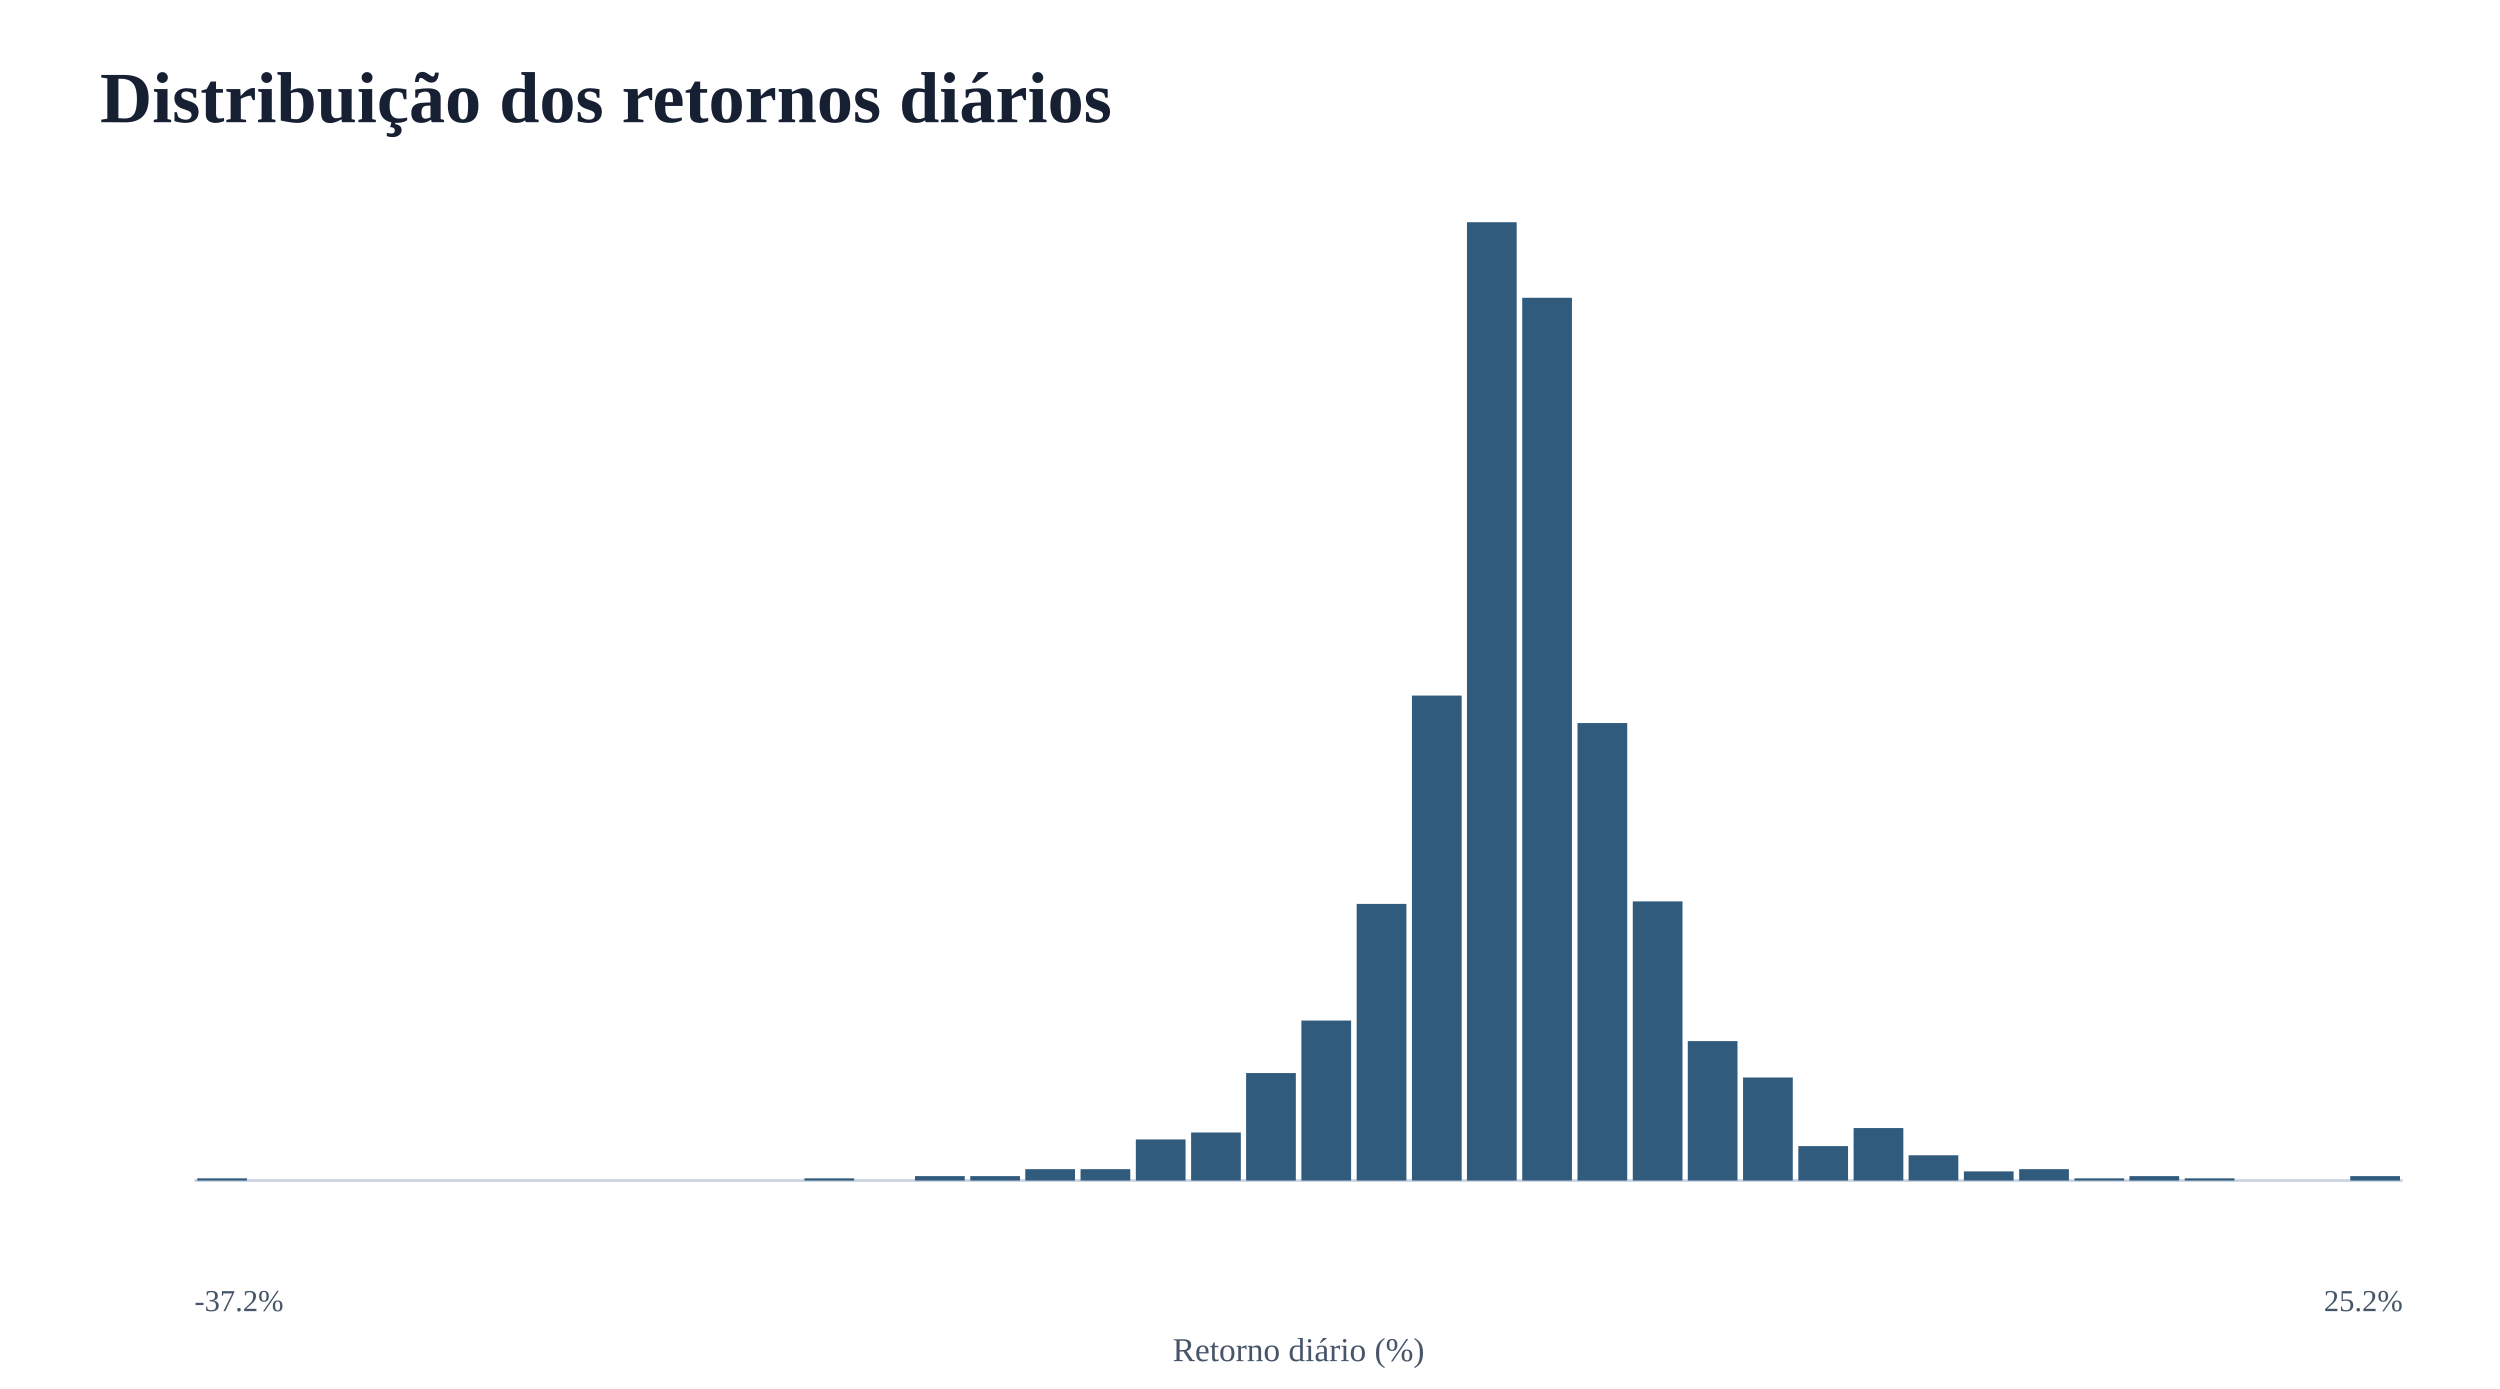
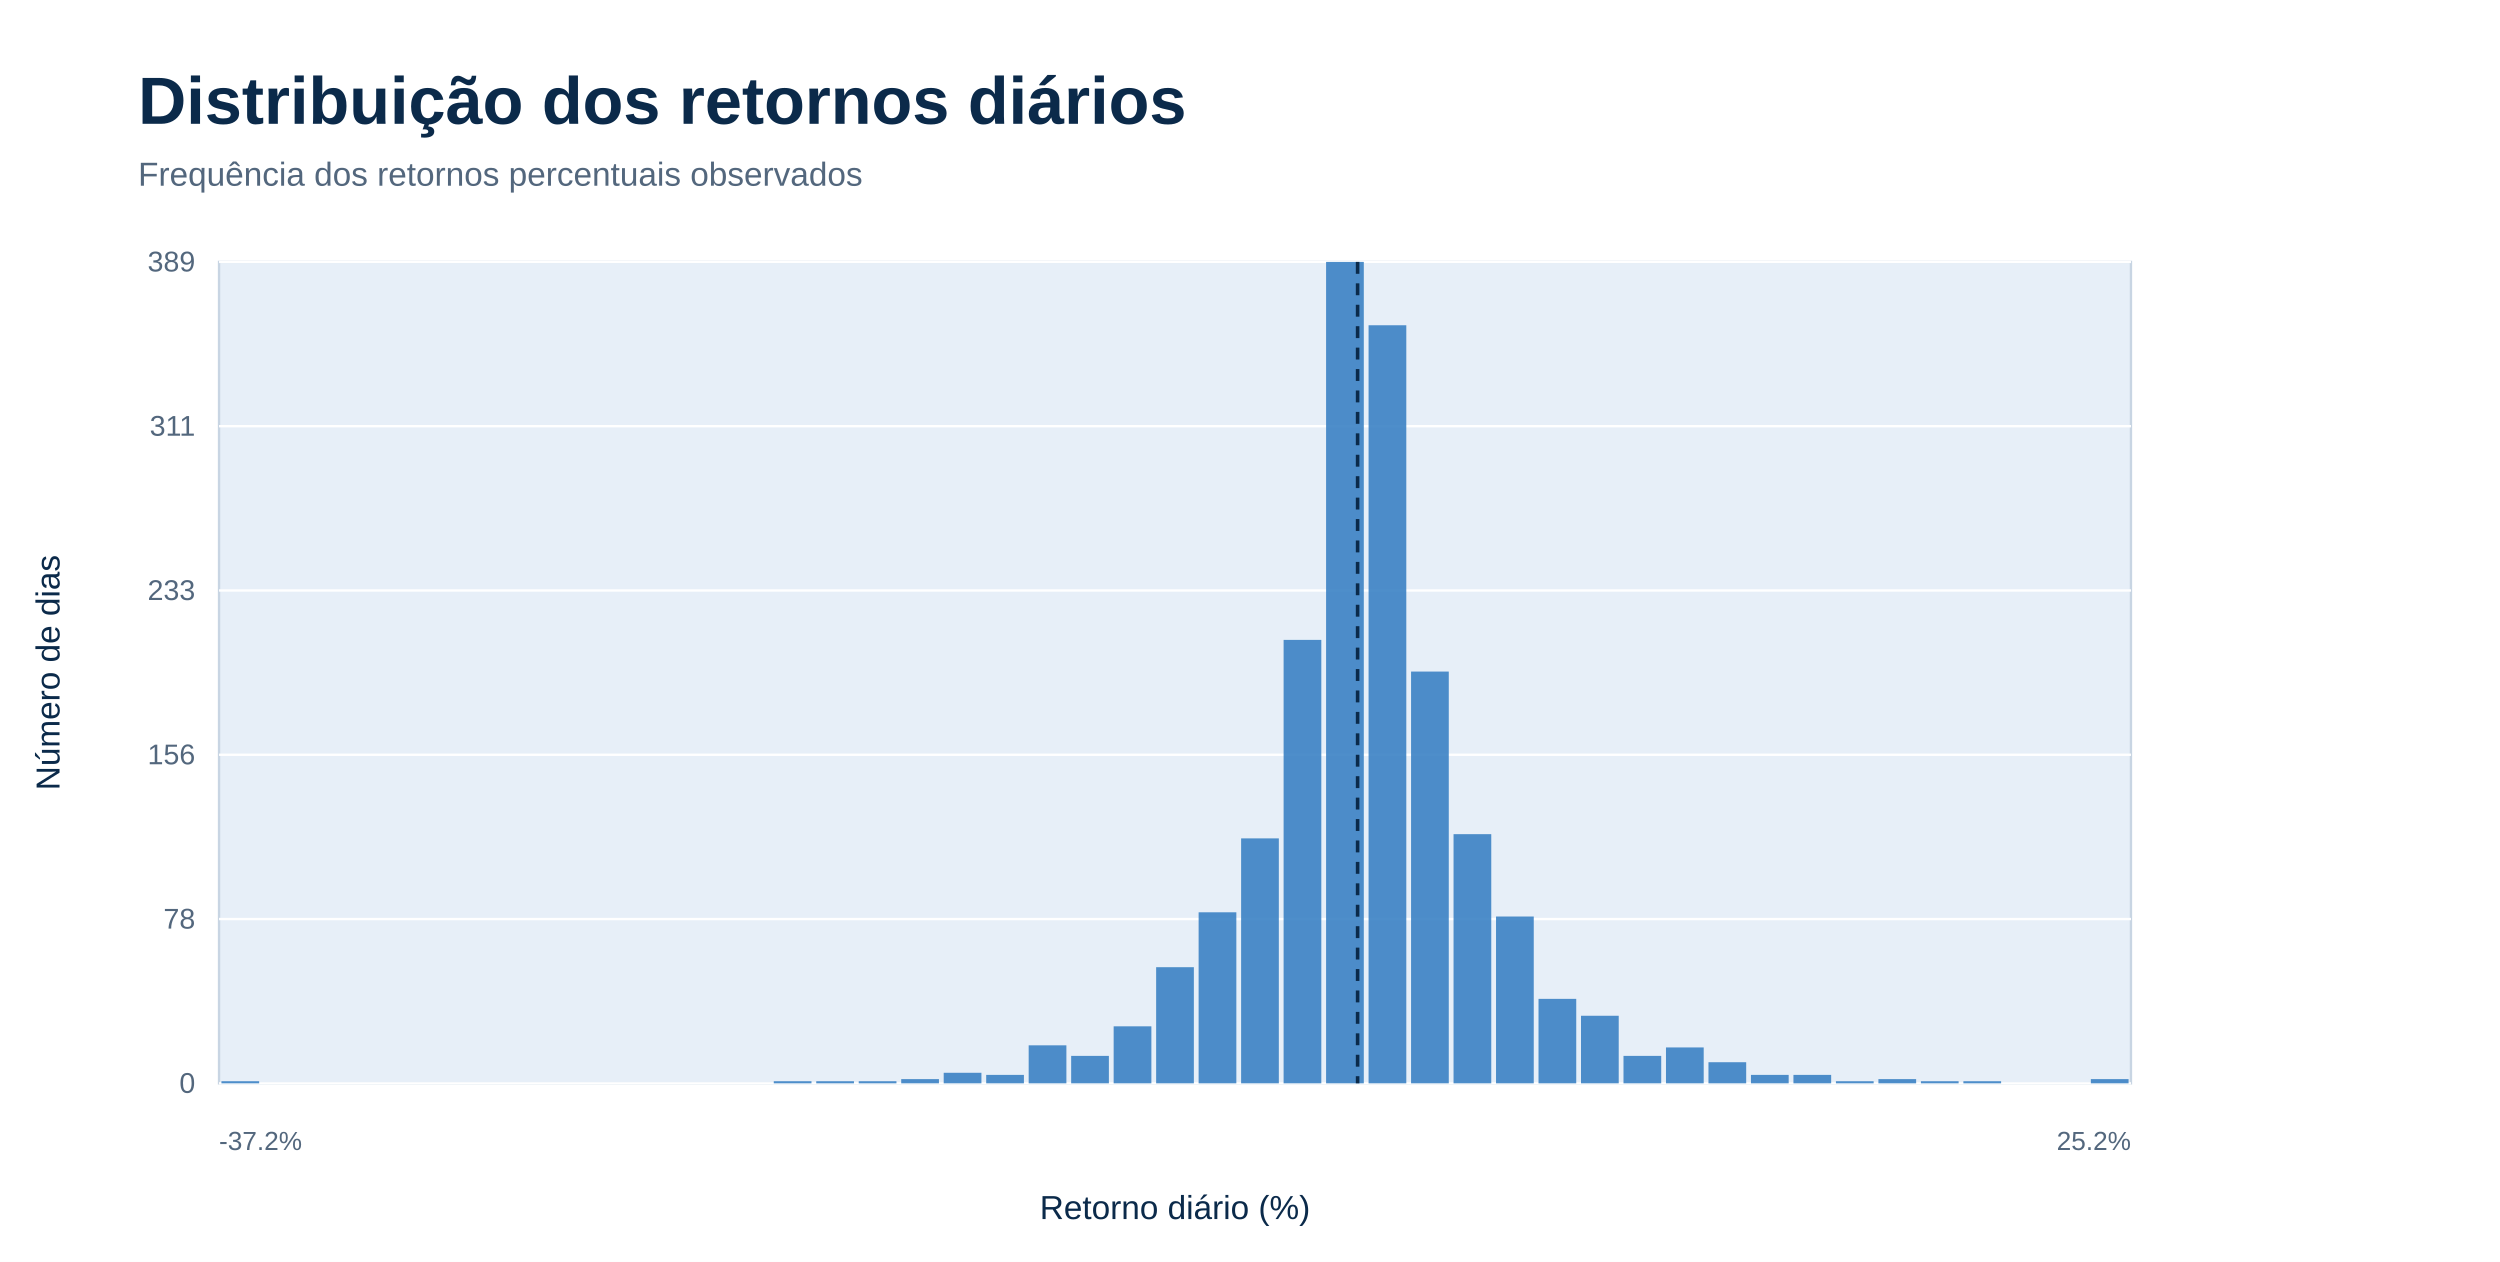
- <svg xmlns="http://www.w3.org/2000/svg" width="900" height="500" viewBox="0 0 900 500">
-   <rect width="100%" height="100%" fill="#fff" />
-   <text x="36" y="44" font-size="26" font-weight="700" fill="#172033">Distribuição dos retornos diários</text>
-   <line x1="70" y1="425" x2="865" y2="425" stroke="#cbd5e1" />
-   <rect x="71.0" y="424.2" width="17.9" height="0.8" fill="#315b7d" />
-   <rect x="90.9" y="425.0" width="17.9" height="0.0" fill="#315b7d" />
-   <rect x="110.8" y="425.0" width="17.9" height="0.0" fill="#315b7d" />
-   <rect x="130.6" y="425.0" width="17.9" height="0.0" fill="#315b7d" />
-   <rect x="150.5" y="425.0" width="17.9" height="0.0" fill="#315b7d" />
-   <rect x="170.4" y="425.0" width="17.9" height="0.0" fill="#315b7d" />
-   <rect x="190.3" y="425.0" width="17.9" height="0.0" fill="#315b7d" />
-   <rect x="210.1" y="425.0" width="17.9" height="0.0" fill="#315b7d" />
-   <rect x="230.0" y="425.0" width="17.9" height="0.0" fill="#315b7d" />
-   <rect x="249.9" y="425.0" width="17.9" height="0.0" fill="#315b7d" />
-   <rect x="269.8" y="425.0" width="17.9" height="0.0" fill="#315b7d" />
-   <rect x="289.6" y="424.2" width="17.9" height="0.8" fill="#315b7d" />
-   <rect x="309.5" y="425.0" width="17.9" height="0.0" fill="#315b7d" />
-   <rect x="329.4" y="423.4" width="17.9" height="1.6" fill="#315b7d" />
-   <rect x="349.3" y="423.4" width="17.9" height="1.6" fill="#315b7d" />
-   <rect x="369.1" y="420.9" width="17.9" height="4.1" fill="#315b7d" />
-   <rect x="389.0" y="420.9" width="17.9" height="4.1" fill="#315b7d" />
-   <rect x="408.9" y="410.2" width="17.9" height="14.8" fill="#315b7d" />
-   <rect x="428.8" y="407.7" width="17.9" height="17.3" fill="#315b7d" />
-   <rect x="448.6" y="386.3" width="17.9" height="38.7" fill="#315b7d" />
-   <rect x="468.5" y="367.4" width="17.9" height="57.6" fill="#315b7d" />
-   <rect x="488.4" y="325.4" width="17.9" height="99.6" fill="#315b7d" />
-   <rect x="508.3" y="250.4" width="17.9" height="174.6" fill="#315b7d" />
-   <rect x="528.1" y="80.0" width="17.9" height="345.0" fill="#315b7d" />
-   <rect x="548.0" y="107.2" width="17.9" height="317.8" fill="#315b7d" />
-   <rect x="567.9" y="260.3" width="17.9" height="164.7" fill="#315b7d" />
-   <rect x="587.8" y="324.5" width="17.9" height="100.5" fill="#315b7d" />
-   <rect x="607.6" y="374.8" width="17.9" height="50.2" fill="#315b7d" />
-   <rect x="627.5" y="387.9" width="17.9" height="37.1" fill="#315b7d" />
-   <rect x="647.4" y="412.6" width="17.9" height="12.4" fill="#315b7d" />
-   <rect x="667.3" y="406.1" width="17.9" height="18.9" fill="#315b7d" />
-   <rect x="687.1" y="415.9" width="17.9" height="9.1" fill="#315b7d" />
-   <rect x="707.0" y="421.7" width="17.9" height="3.3" fill="#315b7d" />
-   <rect x="726.9" y="420.9" width="17.9" height="4.1" fill="#315b7d" />
-   <rect x="746.8" y="424.2" width="17.9" height="0.8" fill="#315b7d" />
-   <rect x="766.6" y="423.4" width="17.9" height="1.6" fill="#315b7d" />
-   <rect x="786.5" y="424.2" width="17.9" height="0.8" fill="#315b7d" />
-   <rect x="806.4" y="425.0" width="17.9" height="0.0" fill="#315b7d" />
-   <rect x="826.3" y="425.0" width="17.9" height="0.0" fill="#315b7d" />
-   <rect x="846.1" y="423.4" width="17.9" height="1.6" fill="#315b7d" />
-   <text x="70" y="472" font-size="11" fill="#475569">-37.2%</text>
-   <text x="865" y="472" text-anchor="end" font-size="11" fill="#475569">25.2%</text>
-   <text x="467.5" y="490" text-anchor="middle" font-size="12" fill="#475569">Retorno diário (%)</text>
+ <svg xmlns="http://www.w3.org/2000/svg" width="1050" height="530" viewBox="0 0 1050 530">
+   <rect width="100%" height="100%" fill="#ffffff" />
+   <text x="58" y="52" font-size="28" font-family="Arial,sans-serif" font-weight="700" fill="#0b2a4a">Distribuição dos retornos diários</text>
+   <text x="58" y="78" font-size="14" font-family="Arial,sans-serif" fill="#53677d">Frequência dos retornos percentuais observados</text>
+   <rect x="92" y="110" width="803" height="345" fill="#e7eff8" stroke="#c8d5e3" />
+   <line x1="92" y1="455" x2="895" y2="455" stroke="#ffffff" />
+   <text x="82" y="459" text-anchor="end" font-size="12" fill="#53677d" font-family="Arial,sans-serif">0</text>
+   <line x1="92" y1="386" x2="895" y2="386" stroke="#ffffff" />
+   <text x="82" y="390" text-anchor="end" font-size="12" fill="#53677d" font-family="Arial,sans-serif">78</text>
+   <line x1="92" y1="317" x2="895" y2="317" stroke="#ffffff" />
+   <text x="82" y="321" text-anchor="end" font-size="12" fill="#53677d" font-family="Arial,sans-serif">156</text>
+   <line x1="92" y1="248" x2="895" y2="248" stroke="#ffffff" />
+   <text x="82" y="252" text-anchor="end" font-size="12" fill="#53677d" font-family="Arial,sans-serif">233</text>
+   <line x1="92" y1="179" x2="895" y2="179" stroke="#ffffff" />
+   <text x="82" y="183" text-anchor="end" font-size="12" fill="#53677d" font-family="Arial,sans-serif">311</text>
+   <line x1="92" y1="110" x2="895" y2="110" stroke="#ffffff" />
+   <text x="82" y="114" text-anchor="end" font-size="12" fill="#53677d" font-family="Arial,sans-serif">389</text>
+   <rect x="93" y="454.113" width="15.844" height="0.887" fill="#3b82c4" opacity="0.9" />
+   <rect x="110.844" y="455" width="15.844" height="0" fill="#3b82c4" opacity="0.9" />
+   <rect x="128.689" y="455" width="15.844" height="0" fill="#3b82c4" opacity="0.9" />
+   <rect x="146.533" y="455" width="15.844" height="0" fill="#3b82c4" opacity="0.9" />
+   <rect x="164.378" y="455" width="15.844" height="0" fill="#3b82c4" opacity="0.9" />
+   <rect x="182.222" y="455" width="15.844" height="0" fill="#3b82c4" opacity="0.9" />
+   <rect x="200.067" y="455" width="15.844" height="0" fill="#3b82c4" opacity="0.9" />
+   <rect x="217.911" y="455" width="15.844" height="0" fill="#3b82c4" opacity="0.9" />
+   <rect x="235.756" y="455" width="15.844" height="0" fill="#3b82c4" opacity="0.9" />
+   <rect x="253.6" y="455" width="15.844" height="0" fill="#3b82c4" opacity="0.9" />
+   <rect x="271.444" y="455" width="15.844" height="0" fill="#3b82c4" opacity="0.9" />
+   <rect x="289.289" y="455" width="15.844" height="0" fill="#3b82c4" opacity="0.9" />
+   <rect x="307.133" y="455" width="15.844" height="0" fill="#3b82c4" opacity="0.9" />
+   <rect x="324.978" y="454.113" width="15.844" height="0.887" fill="#3b82c4" opacity="0.9" />
+   <rect x="342.822" y="454.113" width="15.844" height="0.887" fill="#3b82c4" opacity="0.9" />
+   <rect x="360.667" y="454.113" width="15.844" height="0.887" fill="#3b82c4" opacity="0.9" />
+   <rect x="378.511" y="453.226" width="15.844" height="1.774" fill="#3b82c4" opacity="0.9" />
+   <rect x="396.356" y="450.566" width="15.844" height="4.434" fill="#3b82c4" opacity="0.9" />
+   <rect x="414.2" y="451.452" width="15.844" height="3.548" fill="#3b82c4" opacity="0.9" />
+   <rect x="432.044" y="439.036" width="15.844" height="15.964" fill="#3b82c4" opacity="0.9" />
+   <rect x="449.889" y="443.47" width="15.844" height="11.53" fill="#3b82c4" opacity="0.9" />
+   <rect x="467.733" y="431.054" width="15.844" height="23.946" fill="#3b82c4" opacity="0.9" />
+   <rect x="485.578" y="406.221" width="15.844" height="48.779" fill="#3b82c4" opacity="0.9" />
+   <rect x="503.422" y="383.162" width="15.844" height="71.838" fill="#3b82c4" opacity="0.9" />
+   <rect x="521.267" y="352.121" width="15.844" height="102.879" fill="#3b82c4" opacity="0.9" />
+   <rect x="539.111" y="268.753" width="15.844" height="186.247" fill="#3b82c4" opacity="0.9" />
+   <rect x="556.956" y="110" width="15.844" height="345" fill="#3b82c4" opacity="0.9" />
+   <rect x="574.8" y="136.607" width="15.844" height="318.393" fill="#3b82c4" opacity="0.9" />
+   <rect x="592.644" y="282.057" width="15.844" height="172.943" fill="#3b82c4" opacity="0.9" />
+   <rect x="610.489" y="350.347" width="15.844" height="104.653" fill="#3b82c4" opacity="0.9" />
+   <rect x="628.333" y="384.936" width="15.844" height="70.064" fill="#3b82c4" opacity="0.9" />
+   <rect x="646.178" y="419.524" width="15.844" height="35.476" fill="#3b82c4" opacity="0.9" />
+   <rect x="664.022" y="426.62" width="15.844" height="28.38" fill="#3b82c4" opacity="0.9" />
+   <rect x="681.867" y="443.47" width="15.844" height="11.53" fill="#3b82c4" opacity="0.9" />
+   <rect x="699.711" y="439.923" width="15.844" height="15.077" fill="#3b82c4" opacity="0.9" />
+   <rect x="717.556" y="446.131" width="15.844" height="8.869" fill="#3b82c4" opacity="0.9" />
+   <rect x="735.4" y="451.452" width="15.844" height="3.548" fill="#3b82c4" opacity="0.9" />
+   <rect x="753.244" y="451.452" width="15.844" height="3.548" fill="#3b82c4" opacity="0.9" />
+   <rect x="771.089" y="454.113" width="15.844" height="0.887" fill="#3b82c4" opacity="0.9" />
+   <rect x="788.933" y="453.226" width="15.844" height="1.774" fill="#3b82c4" opacity="0.9" />
+   <rect x="806.778" y="454.113" width="15.844" height="0.887" fill="#3b82c4" opacity="0.9" />
+   <rect x="824.622" y="454.113" width="15.844" height="0.887" fill="#3b82c4" opacity="0.9" />
+   <rect x="842.467" y="455" width="15.844" height="0" fill="#3b82c4" opacity="0.9" />
+   <rect x="860.311" y="455" width="15.844" height="0" fill="#3b82c4" opacity="0.9" />
+   <rect x="878.156" y="453.226" width="15.844" height="1.774" fill="#3b82c4" opacity="0.9" />
+   <line x1="570.192" y1="110" x2="570.192" y2="455" stroke="#0b2a4a" stroke-width="1.5" stroke-dasharray="5 4" />
+   <text x="92" y="483" font-size="11" fill="#53677d" font-family="Arial,sans-serif">-37.2%</text>
+   <text x="895" y="483" text-anchor="end" font-size="11" fill="#53677d" font-family="Arial,sans-serif">25.2%</text>
+   <text x="493.5" y="512" text-anchor="middle" font-size="14" fill="#0b2a4a" font-family="Arial,sans-serif">Retorno diário (%)</text>
+   <text x="25" y="282.5" transform="rotate(-90 25 282.5)" text-anchor="middle" font-size="14" fill="#0b2a4a" font-family="Arial,sans-serif">Número de dias</text>
</svg>
